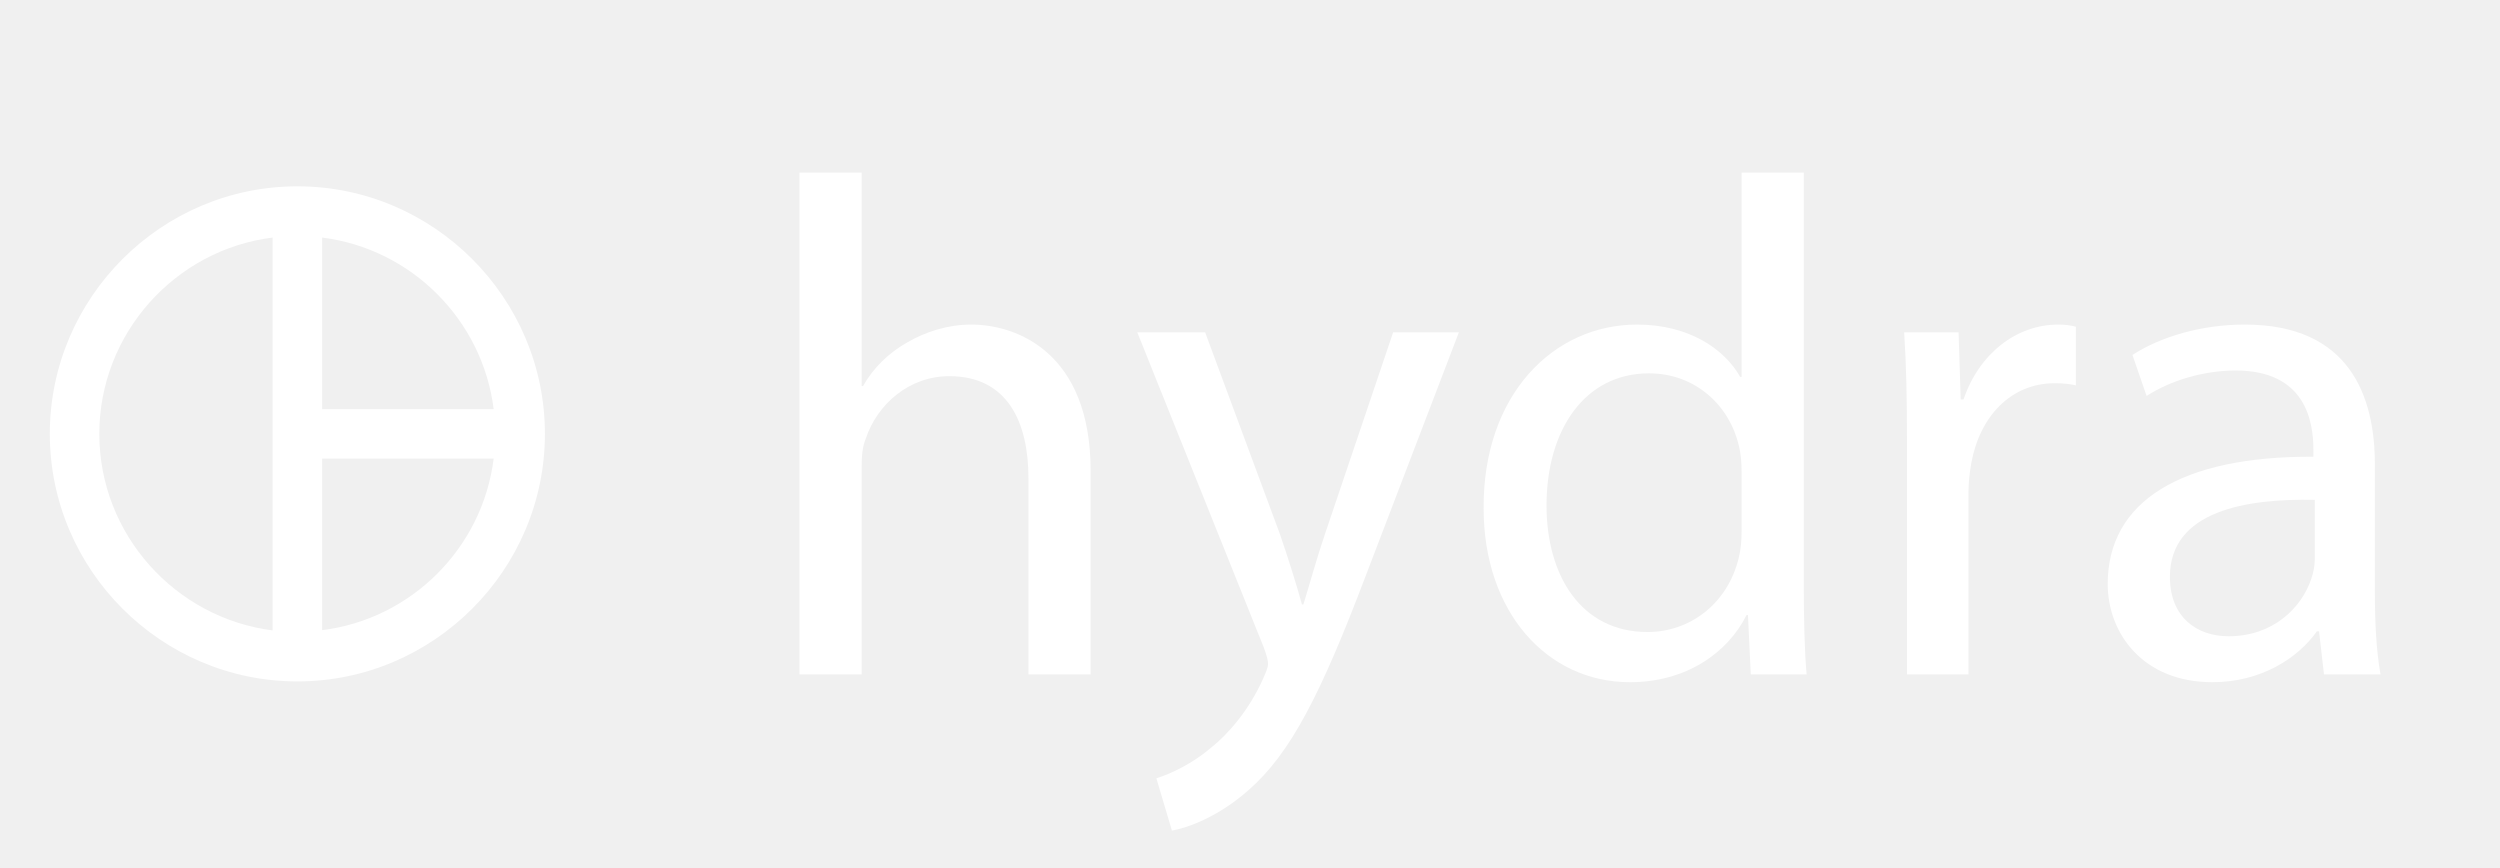
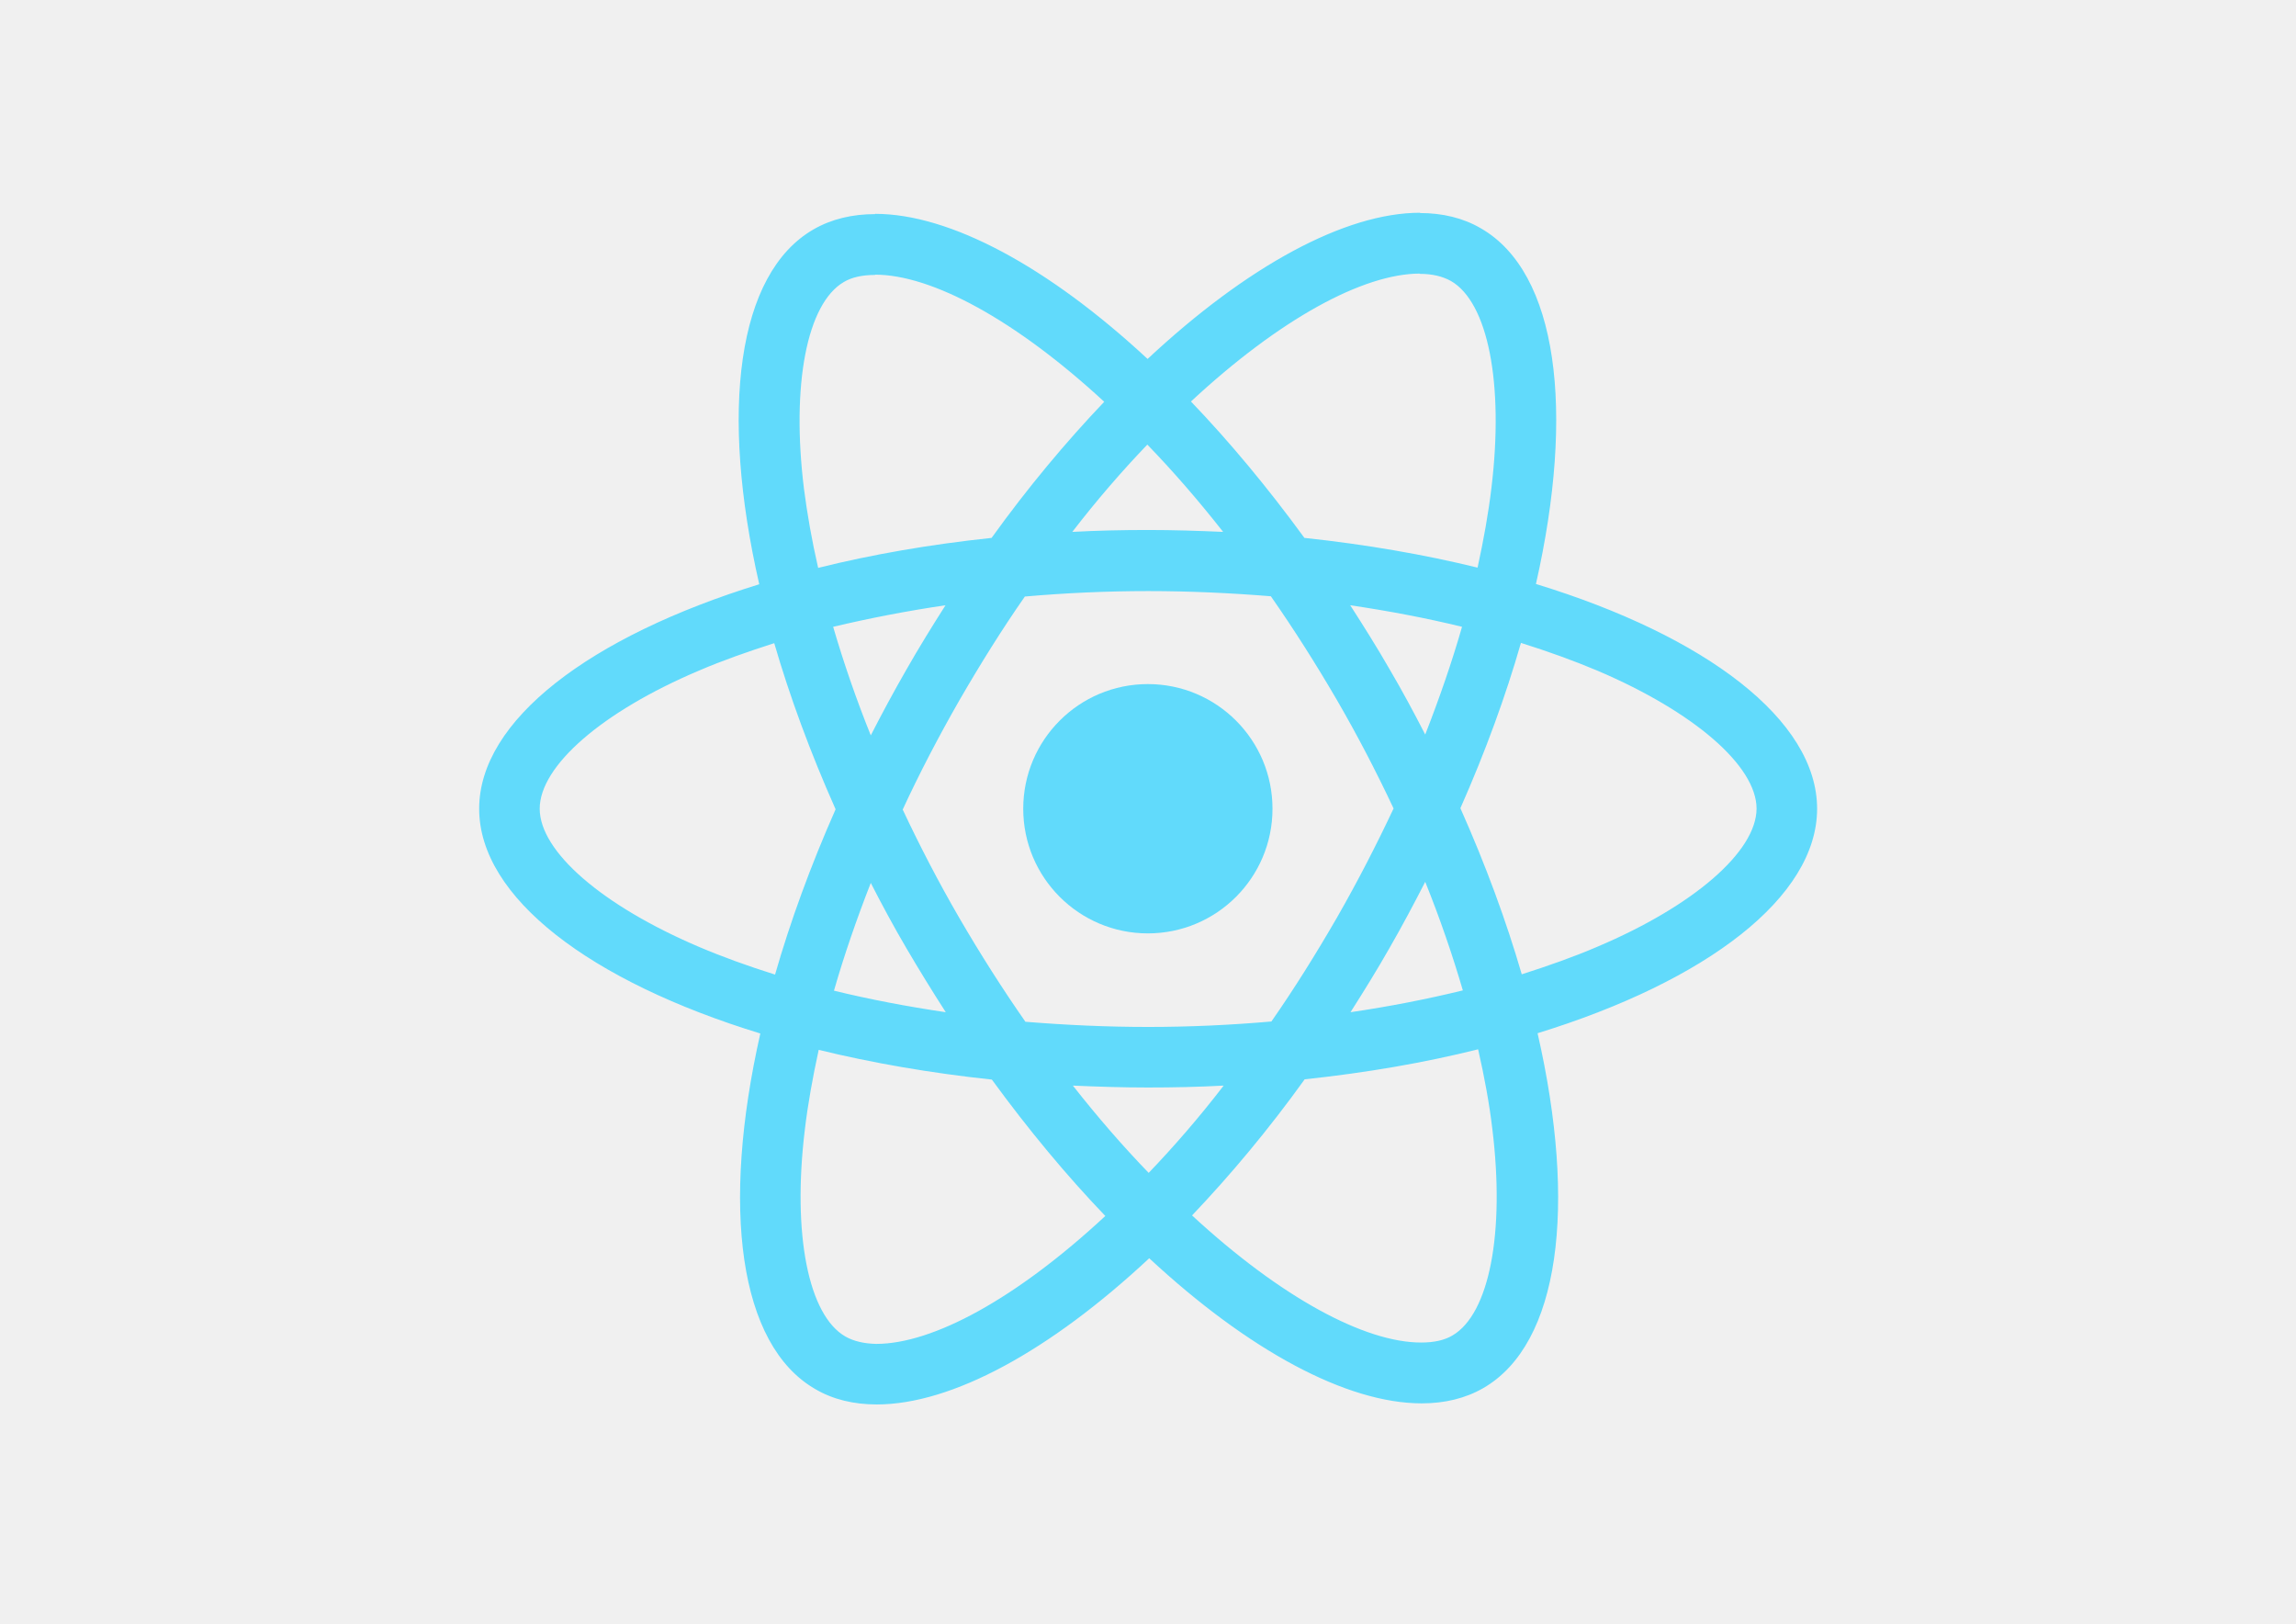
- <svg xmlns="http://www.w3.org/2000/svg" fill="#ffffff" width="357.25px" height="124px" viewBox="0 0 357.25 124">
-   <path d="M42.493,26.625C23.037,26.625,7.118,42.544,7.118,62s15.919,35.375,35.375,35.375S77.868,81.456,77.868,62 S61.949,26.625,42.493,26.625z M46.03,33.947c12.769,1.592,22.925,11.779,24.514,24.516H46.03V33.947z M14.193,62 c0-14.361,10.858-26.318,24.763-28.053v56.139C25.052,88.316,14.193,76.363,14.193,62z M46.03,90.051V65.537h24.514 C68.955,78.307,58.799,88.462,46.03,90.051z" />
-   <path d="M114.24,24.666h8.888v30.502h0.202c1.414-2.525,3.636-4.747,6.363-6.262 c2.626-1.516,5.757-2.525,9.09-2.525c6.564,0,17.068,4.04,17.068,20.906v29.088h-8.888V68.298c0-7.878-2.929-14.544-11.312-14.544 c-5.757,0-10.302,4.04-11.917,8.888c-0.505,1.212-0.606,2.525-0.606,4.242v29.491h-8.888V24.666z" />
-   <path d="M172.215,47.492l10.705,28.885c1.111,3.232,2.323,7.07,3.131,9.999h0.203 c0.908-2.929,1.918-6.666,3.131-10.2l9.695-28.684h9.393l-13.332,34.844c-6.362,16.766-10.705,25.351-16.765,30.603 c-4.343,3.838-8.686,5.354-10.908,5.757l-2.222-7.474c2.222-0.707,5.151-2.121,7.777-4.343c2.424-1.919,5.454-5.353,7.474-9.897 c0.404-0.909,0.707-1.616,0.707-2.121s-0.201-1.212-0.605-2.323l-18.079-45.045H172.215z" />
-   <path d="M257.761,24.666V83.75c0,4.343,0.101,9.292,0.404,12.625h-7.979l-0.403-8.483h-0.202 c-2.727,5.453-8.686,9.595-16.664,9.595c-11.817,0-20.907-9.999-20.907-24.846c-0.101-16.261,9.999-26.26,21.917-26.26 c7.474,0,12.523,3.535,14.745,7.474h0.202V24.666H257.761z M248.873,67.389c0-1.111-0.102-2.626-0.404-3.737 c-1.312-5.655-6.16-10.302-12.826-10.302c-9.191,0-14.645,8.08-14.645,18.887c0,9.898,4.848,18.079,14.442,18.079 c5.959,0,11.413-3.939,13.028-10.605c0.303-1.212,0.404-2.424,0.404-3.838V67.389z" />
-   <path d="M272.508,62.743c0-5.758-0.102-10.706-0.404-15.251h7.776l0.304,9.595h0.403 c2.222-6.565,7.575-10.706,13.534-10.706c1.01,0,1.717,0.102,2.524,0.303v8.383c-0.909-0.201-1.817-0.303-3.03-0.303 c-6.262,0-10.705,4.747-11.918,11.413c-0.201,1.212-0.403,2.626-0.403,4.141v26.058h-8.786V62.743z" />
-   <path d="M332.098,96.375l-0.707-6.161h-0.304c-2.727,3.838-7.979,7.272-14.948,7.272 c-9.896,0-14.947-6.969-14.947-14.039c0-11.816,10.504-18.28,29.391-18.18v-1.01c0-4.04-1.111-11.312-11.109-11.312 c-4.545,0-9.292,1.413-12.727,3.636l-2.02-5.858c4.04-2.626,9.898-4.343,16.059-4.343c14.947,0,18.584,10.201,18.584,19.998v18.28 c0,4.242,0.201,8.383,0.808,11.716H332.098z M330.784,71.429c-9.696-0.202-20.704,1.515-20.704,11.009 c0,5.757,3.838,8.483,8.383,8.483c6.362,0,10.402-4.04,11.816-8.181c0.303-0.909,0.505-1.919,0.505-2.828V71.429z" />
+ <svg xmlns="http://www.w3.org/2000/svg" viewBox="0 0 841.9 595.3">
+   <g fill="#61DAFB">
+     <path d="M666.3 296.5c0-32.5-40.7-63.3-103.1-82.4 14.4-63.6 8-114.2-20.2-130.4-6.5-3.8-14.1-5.6-22.4-5.6v22.3c4.6 0 8.3.9 11.4 2.6 13.6 7.8 19.5 37.5 14.9 75.7-1.1 9.4-2.9 19.3-5.1 29.4-19.6-4.8-41-8.5-63.5-10.9-13.5-18.5-27.5-35.3-41.6-50 32.6-30.3 63.2-46.9 84-46.9V78c-27.5 0-63.5 19.6-99.9 53.6-36.4-33.8-72.4-53.2-99.9-53.2v22.3c20.7 0 51.4 16.5 84 46.6-14 14.7-28 31.4-41.3 49.9-22.6 2.4-44 6.1-63.6 11-2.3-10-4-19.7-5.2-29-4.7-38.2 1.1-67.9 14.6-75.8 3-1.8 6.9-2.6 11.5-2.6V78.5c-8.4 0-16 1.8-22.6 5.6-28.1 16.2-34.4 66.7-19.9 130.1-62.2 19.2-102.7 49.9-102.7 82.3 0 32.5 40.7 63.3 103.1 82.4-14.4 63.6-8 114.2 20.2 130.4 6.5 3.8 14.1 5.6 22.5 5.6 27.5 0 63.5-19.6 99.9-53.6 36.4 33.8 72.4 53.2 99.9 53.2 8.4 0 16-1.8 22.6-5.6 28.1-16.2 34.4-66.7 19.9-130.1 62-19.1 102.5-49.9 102.5-82.3zm-130.2-66.7c-3.7 12.9-8.3 26.2-13.5 39.5-4.1-8-8.4-16-13.1-24-4.6-8-9.5-15.8-14.4-23.4 14.2 2.1 27.9 4.7 41 7.9zm-45.8 106.5c-7.8 13.5-15.8 26.3-24.1 38.2-14.9 1.3-30 2-45.2 2-15.1 0-30.2-.7-45-1.9-8.3-11.9-16.4-24.6-24.2-38-7.6-13.1-14.5-26.4-20.8-39.8 6.2-13.4 13.2-26.8 20.7-39.9 7.8-13.5 15.8-26.3 24.1-38.2 14.9-1.3 30-2 45.2-2 15.1 0 30.2.7 45 1.9 8.3 11.9 16.4 24.6 24.2 38 7.6 13.1 14.5 26.4 20.8 39.8-6.3 13.4-13.2 26.8-20.7 39.9zm32.3-13c5.4 13.4 10 26.8 13.8 39.8-13.1 3.2-26.9 5.9-41.2 8 4.9-7.7 9.8-15.6 14.4-23.7 4.6-8 8.9-16.1 13-24.1zM421.2 430c-9.3-9.6-18.6-20.3-27.8-32 9 .4 18.2.7 27.5.7 9.4 0 18.7-.2 27.8-.7-9 11.7-18.3 22.4-27.5 32zm-74.4-58.9c-14.2-2.1-27.9-4.7-41-7.9 3.7-12.9 8.3-26.2 13.5-39.5 4.1 8 8.4 16 13.1 24 4.7 8 9.5 15.8 14.4 23.4zM420.7 163c9.3 9.6 18.6 20.3 27.8 32-9-.4-18.2-.7-27.5-.7-9.4 0-18.7.2-27.8.7 9-11.7 18.3-22.4 27.5-32zm-74 58.9c-4.9 7.7-9.8 15.6-14.4 23.7-4.6 8-8.9 16-13 24-5.4-13.4-10-26.8-13.8-39.8 13.1-3.1 26.9-5.8 41.2-7.9zm-90.5 125.2c-35.4-15.1-58.3-34.9-58.3-50.6 0-15.7 22.9-35.6 58.3-50.6 8.6-3.7 18-7 27.7-10.1 5.7 19.6 13.2 40 22.5 60.9-9.2 20.8-16.6 41.1-22.2 60.6-9.9-3.1-19.3-6.5-28-10.2zM310 490c-13.6-7.8-19.5-37.5-14.9-75.7 1.1-9.4 2.9-19.3 5.1-29.4 19.6 4.8 41 8.5 63.5 10.9 13.5 18.5 27.5 35.3 41.6 50-32.6 30.3-63.2 46.9-84 46.9-4.5-.1-8.3-1-11.3-2.7zm237.2-76.2c4.7 38.2-1.1 67.9-14.6 75.8-3 1.8-6.9 2.6-11.5 2.6-20.7 0-51.4-16.5-84-46.6 14-14.7 28-31.4 41.3-49.9 22.6-2.4 44-6.1 63.6-11 2.3 10.1 4.1 19.8 5.2 29.1zm38.5-66.7c-8.6 3.7-18 7-27.7 10.1-5.7-19.6-13.2-40-22.5-60.9 9.2-20.8 16.6-41.1 22.2-60.6 9.9 3.1 19.3 6.5 28.1 10.2 35.4 15.1 58.3 34.9 58.3 50.6-.1 15.7-23 35.6-58.4 50.6zM320.8 78.4z" />
+     <circle cx="420.9" cy="296.5" r="45.7" />
+     <path d="M520.5 78.1z" />
+   </g>
</svg>
